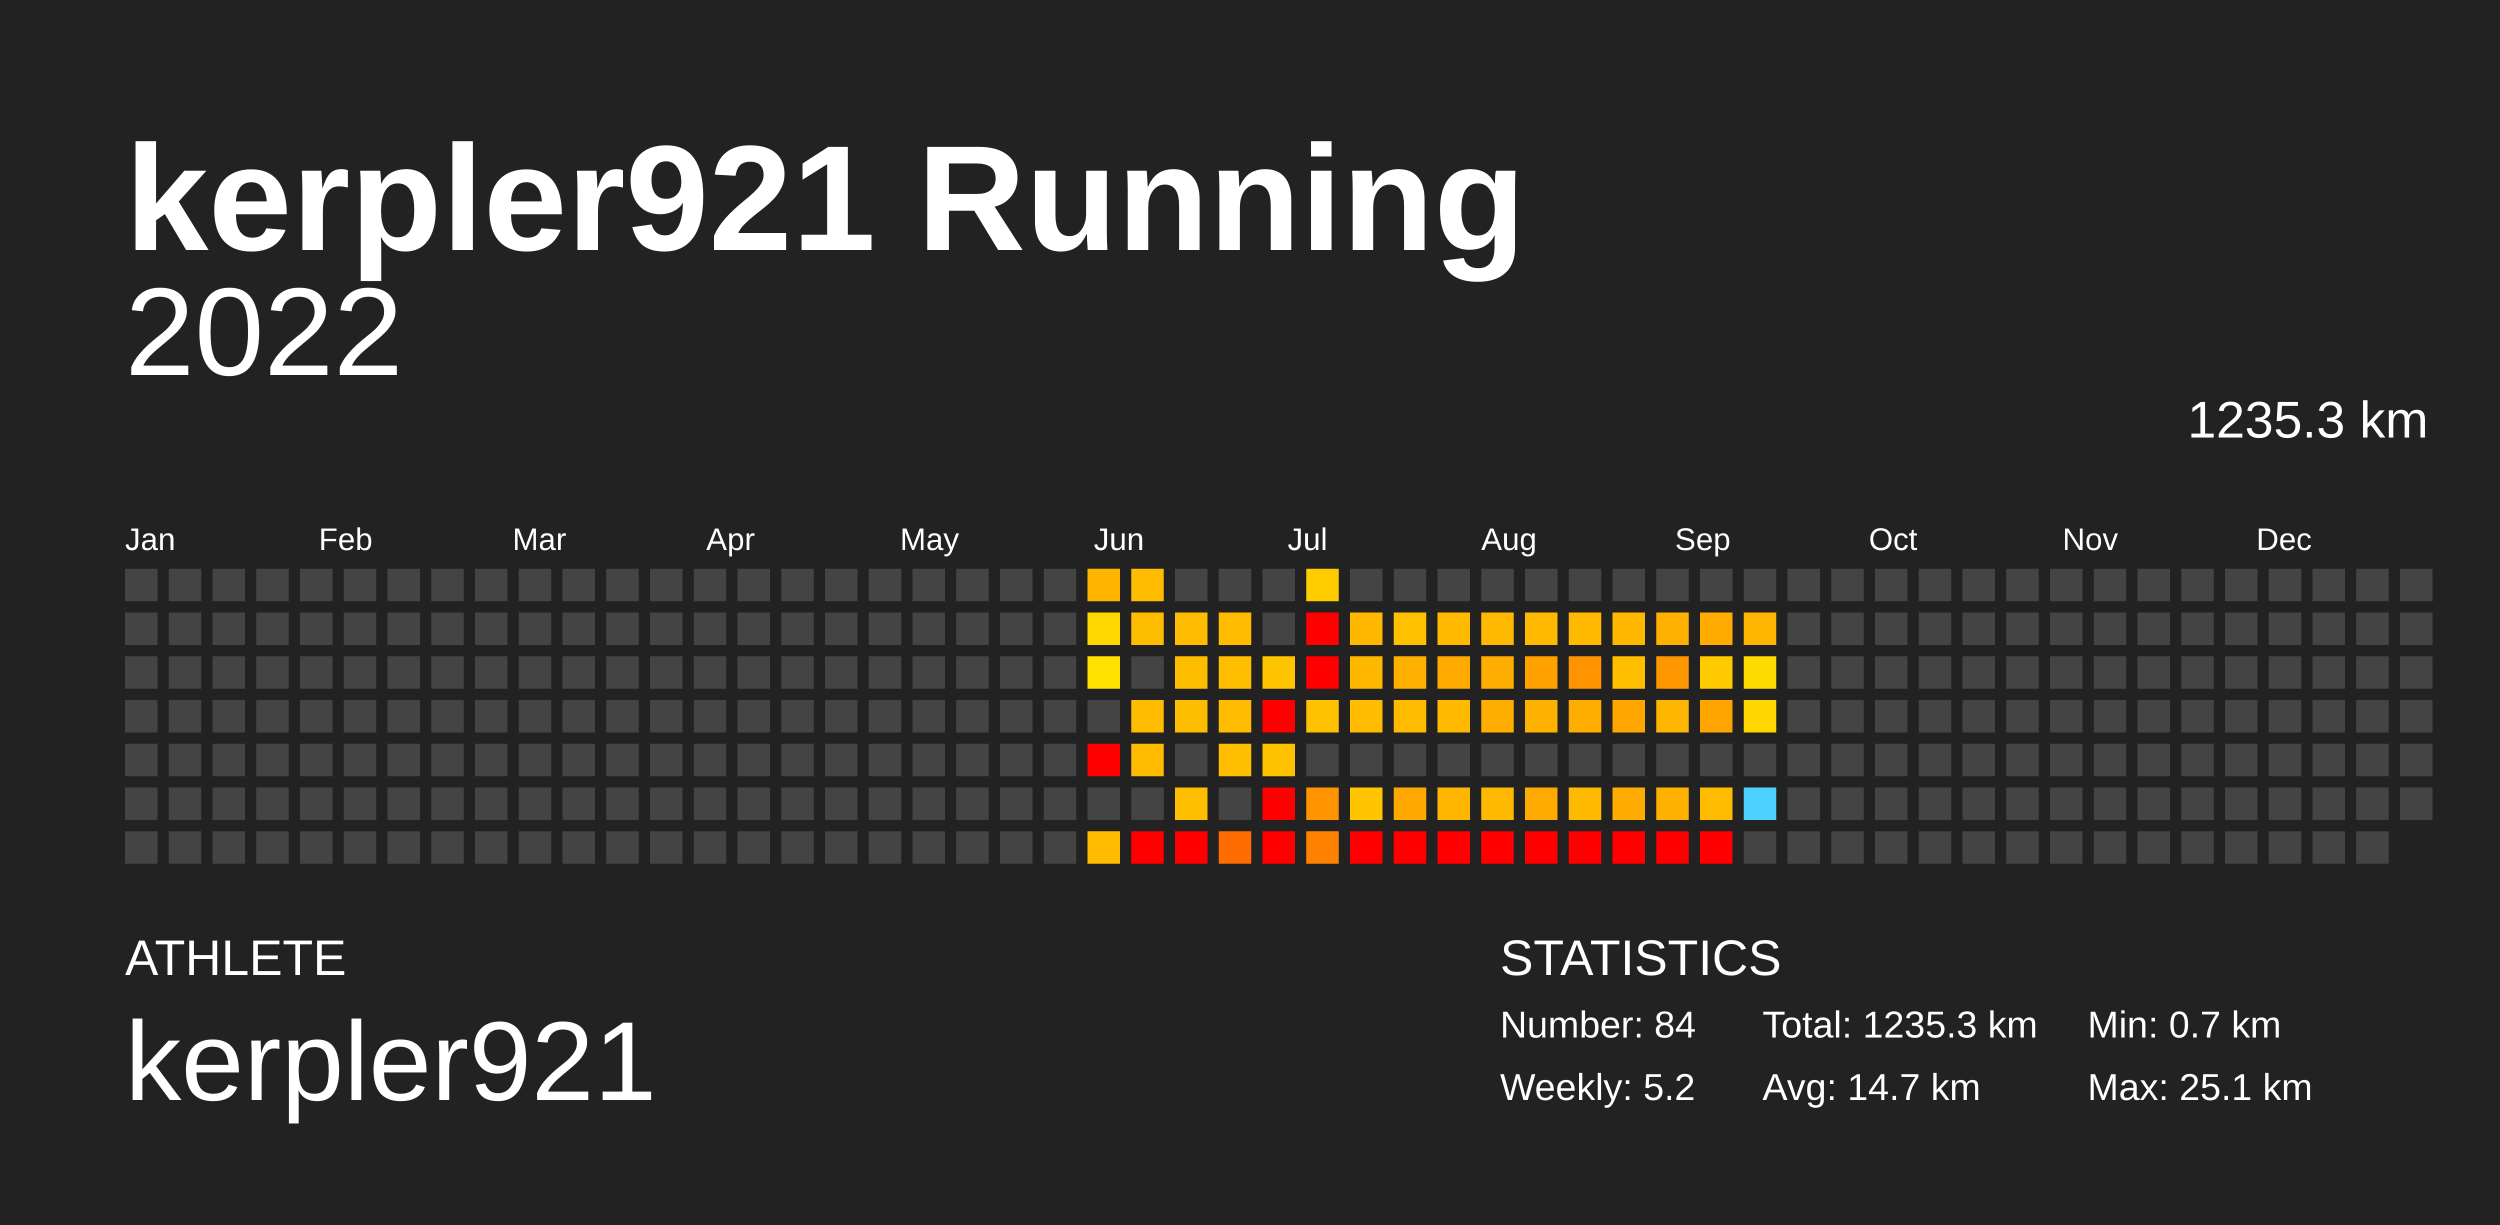
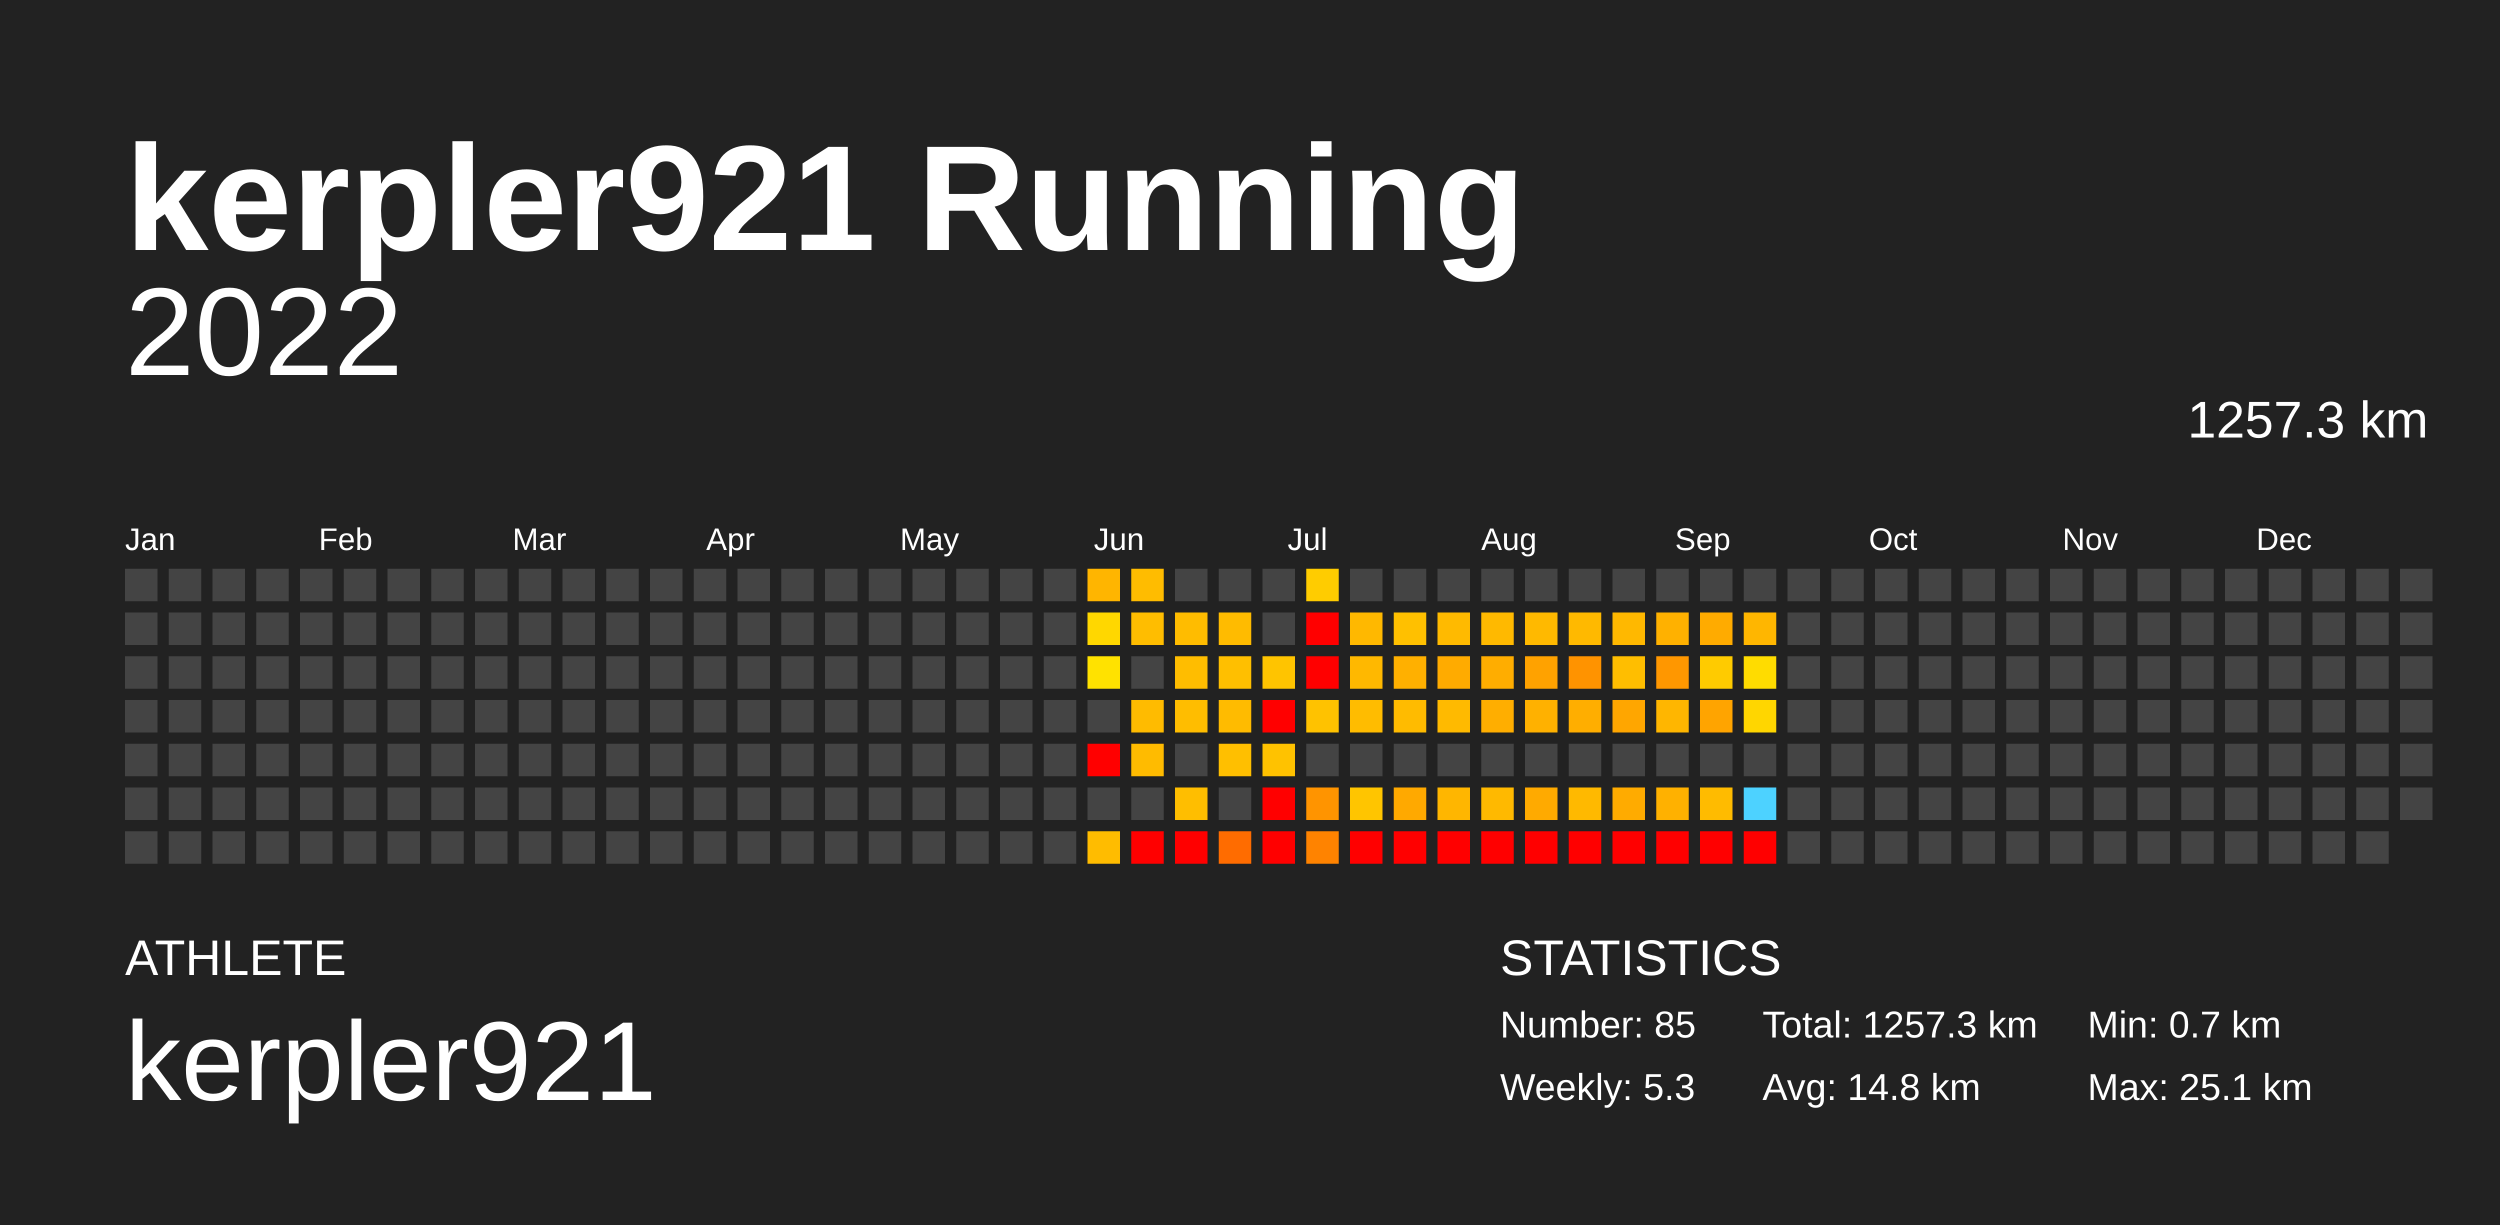
<svg xmlns="http://www.w3.org/2000/svg" baseProfile="full" height="98mm" version="1.1" viewBox="0,0,200,98" width="200mm">
  <defs />
  <rect fill="#222222" height="98" width="200" x="0" y="0" />
  <text fill="#FFFFFF" style="font-size:12px; font-family:Arial; font-weight:bold;" x="10" y="20">kerpler921 Running</text>
  <text fill="#FFFFFF" style="font-size:4px; font-family:Arial" x="10" y="78">ATHLETE</text>
  <text fill="#FFFFFF" style="font-size:9px; font-family:Arial" x="10" y="88">kerpler921</text>
  <text fill="#FFFFFF" style="font-size:4px; font-family:Arial" x="120" y="78">STATISTICS</text>
-   <text fill="#FFFFFF" style="font-size:3px; font-family:Arial" x="120" y="83">Number: 84</text>
-   <text fill="#FFFFFF" style="font-size:3px; font-family:Arial" x="120" y="88">Weekly: 5.2</text>
-   <text fill="#FFFFFF" style="font-size:3px; font-family:Arial" x="141" y="83">Total: 1235.3 km</text>
-   <text fill="#FFFFFF" style="font-size:3px; font-family:Arial" x="141" y="88">Avg: 14.7 km</text>
+   <text fill="#FFFFFF" style="font-size:3px; font-family:Arial" x="120" y="83">Number: 85</text>
+   <text fill="#FFFFFF" style="font-size:3px; font-family:Arial" x="120" y="88">Weekly: 5.3</text>
+   <text fill="#FFFFFF" style="font-size:3px; font-family:Arial" x="141" y="83">Total: 1257.3 km</text>
+   <text fill="#FFFFFF" style="font-size:3px; font-family:Arial" x="141" y="88">Avg: 14.8 km</text>
  <text fill="#FFFFFF" style="font-size:3px; font-family:Arial" x="167" y="83">Min: 0.7 km</text>
  <text fill="#FFFFFF" style="font-size:3px; font-family:Arial" x="167" y="88">Max: 25.1 km</text>
  <text alignment-baseline="hanging" fill="#FFFFFF" style="font-size:10.0px; font-family:Arial;" x="10" y="30">2022</text>
-   <text alignment-baseline="hanging" fill="#FFFFFF" style="font-size:4.125px; font-family:Arial;" x="175" y="35">1235.3 km</text>
+   <text alignment-baseline="hanging" fill="#FFFFFF" style="font-size:4.125px; font-family:Arial;" x="175" y="35">1257.3 km</text>
  <text fill="#FFFFFF" style="font-size:2.5px; font-family:Arial" x="10.0" y="44">Jan</text>
  <text fill="#FFFFFF" style="font-size:2.5px; font-family:Arial" x="25.5" y="44">Feb</text>
  <text fill="#FFFFFF" style="font-size:2.5px; font-family:Arial" x="41.0" y="44">Mar</text>
  <text fill="#FFFFFF" style="font-size:2.5px; font-family:Arial" x="56.5" y="44">Apr</text>
  <text fill="#FFFFFF" style="font-size:2.5px; font-family:Arial" x="72.0" y="44">May</text>
  <text fill="#FFFFFF" style="font-size:2.5px; font-family:Arial" x="87.5" y="44">Jun</text>
  <text fill="#FFFFFF" style="font-size:2.5px; font-family:Arial" x="103.0" y="44">Jul</text>
  <text fill="#FFFFFF" style="font-size:2.5px; font-family:Arial" x="118.5" y="44">Aug</text>
  <text fill="#FFFFFF" style="font-size:2.5px; font-family:Arial" x="134.0" y="44">Sep</text>
  <text fill="#FFFFFF" style="font-size:2.5px; font-family:Arial" x="149.5" y="44">Oct</text>
  <text fill="#FFFFFF" style="font-size:2.5px; font-family:Arial" x="165.0" y="44">Nov</text>
  <text fill="#FFFFFF" style="font-size:2.5px; font-family:Arial" x="180.5" y="44">Dec</text>
  <rect fill="#444444" height="2.6" width="2.6" x="10.0" y="45.5" />
  <rect fill="#444444" height="2.6" width="2.6" x="10.0" y="49.0" />
  <rect fill="#444444" height="2.6" width="2.6" x="10.0" y="52.5" />
  <rect fill="#444444" height="2.6" width="2.6" x="10.0" y="56.0" />
  <rect fill="#444444" height="2.6" width="2.6" x="10.0" y="59.5" />
  <rect fill="#444444" height="2.6" width="2.6" x="10.0" y="63.0" />
  <rect fill="#444444" height="2.6" width="2.6" x="10.0" y="66.5" />
  <rect fill="#444444" height="2.6" width="2.6" x="13.5" y="45.5" />
  <rect fill="#444444" height="2.6" width="2.6" x="13.5" y="49.0" />
  <rect fill="#444444" height="2.6" width="2.6" x="13.5" y="52.5" />
  <rect fill="#444444" height="2.6" width="2.6" x="13.5" y="56.0" />
  <rect fill="#444444" height="2.6" width="2.6" x="13.5" y="59.5" />
  <rect fill="#444444" height="2.6" width="2.6" x="13.5" y="63.0" />
  <rect fill="#444444" height="2.6" width="2.6" x="13.5" y="66.5" />
  <rect fill="#444444" height="2.6" width="2.6" x="17.0" y="45.5" />
  <rect fill="#444444" height="2.6" width="2.6" x="17.0" y="49.0" />
  <rect fill="#444444" height="2.6" width="2.6" x="17.0" y="52.5" />
  <rect fill="#444444" height="2.6" width="2.6" x="17.0" y="56.0" />
  <rect fill="#444444" height="2.6" width="2.6" x="17.0" y="59.5" />
  <rect fill="#444444" height="2.6" width="2.6" x="17.0" y="63.0" />
  <rect fill="#444444" height="2.6" width="2.6" x="17.0" y="66.5" />
  <rect fill="#444444" height="2.6" width="2.6" x="20.5" y="45.5" />
  <rect fill="#444444" height="2.6" width="2.6" x="20.5" y="49.0" />
  <rect fill="#444444" height="2.6" width="2.6" x="20.5" y="52.5" />
  <rect fill="#444444" height="2.6" width="2.6" x="20.5" y="56.0" />
  <rect fill="#444444" height="2.6" width="2.6" x="20.5" y="59.5" />
  <rect fill="#444444" height="2.6" width="2.6" x="20.5" y="63.0" />
  <rect fill="#444444" height="2.6" width="2.6" x="20.5" y="66.5" />
  <rect fill="#444444" height="2.6" width="2.6" x="24.0" y="45.5" />
  <rect fill="#444444" height="2.6" width="2.6" x="24.0" y="49.0" />
  <rect fill="#444444" height="2.6" width="2.6" x="24.0" y="52.5" />
  <rect fill="#444444" height="2.6" width="2.6" x="24.0" y="56.0" />
  <rect fill="#444444" height="2.6" width="2.6" x="24.0" y="59.5" />
  <rect fill="#444444" height="2.6" width="2.6" x="24.0" y="63.0" />
  <rect fill="#444444" height="2.6" width="2.6" x="24.0" y="66.5" />
  <rect fill="#444444" height="2.6" width="2.6" x="27.5" y="45.5" />
  <rect fill="#444444" height="2.6" width="2.6" x="27.5" y="49.0" />
  <rect fill="#444444" height="2.6" width="2.6" x="27.5" y="52.5" />
  <rect fill="#444444" height="2.6" width="2.6" x="27.5" y="56.0" />
  <rect fill="#444444" height="2.6" width="2.6" x="27.5" y="59.5" />
  <rect fill="#444444" height="2.6" width="2.6" x="27.5" y="63.0" />
  <rect fill="#444444" height="2.6" width="2.6" x="27.5" y="66.5" />
  <rect fill="#444444" height="2.6" width="2.6" x="31.0" y="45.5" />
  <rect fill="#444444" height="2.6" width="2.6" x="31.0" y="49.0" />
  <rect fill="#444444" height="2.6" width="2.6" x="31.0" y="52.5" />
  <rect fill="#444444" height="2.6" width="2.6" x="31.0" y="56.0" />
  <rect fill="#444444" height="2.6" width="2.6" x="31.0" y="59.5" />
  <rect fill="#444444" height="2.6" width="2.6" x="31.0" y="63.0" />
  <rect fill="#444444" height="2.6" width="2.6" x="31.0" y="66.5" />
  <rect fill="#444444" height="2.6" width="2.6" x="34.5" y="45.5" />
  <rect fill="#444444" height="2.6" width="2.6" x="34.5" y="49.0" />
  <rect fill="#444444" height="2.6" width="2.6" x="34.5" y="52.5" />
  <rect fill="#444444" height="2.6" width="2.6" x="34.5" y="56.0" />
  <rect fill="#444444" height="2.6" width="2.6" x="34.5" y="59.5" />
  <rect fill="#444444" height="2.6" width="2.6" x="34.5" y="63.0" />
  <rect fill="#444444" height="2.6" width="2.6" x="34.5" y="66.5" />
  <rect fill="#444444" height="2.6" width="2.6" x="38.0" y="45.5" />
  <rect fill="#444444" height="2.6" width="2.6" x="38.0" y="49.0" />
  <rect fill="#444444" height="2.6" width="2.6" x="38.0" y="52.5" />
  <rect fill="#444444" height="2.6" width="2.6" x="38.0" y="56.0" />
  <rect fill="#444444" height="2.6" width="2.6" x="38.0" y="59.5" />
  <rect fill="#444444" height="2.6" width="2.6" x="38.0" y="63.0" />
  <rect fill="#444444" height="2.6" width="2.6" x="38.0" y="66.5" />
  <rect fill="#444444" height="2.6" width="2.6" x="41.5" y="45.5" />
  <rect fill="#444444" height="2.6" width="2.6" x="41.5" y="49.0" />
  <rect fill="#444444" height="2.6" width="2.6" x="41.5" y="52.5" />
  <rect fill="#444444" height="2.6" width="2.6" x="41.5" y="56.0" />
  <rect fill="#444444" height="2.6" width="2.6" x="41.5" y="59.5" />
  <rect fill="#444444" height="2.6" width="2.6" x="41.5" y="63.0" />
  <rect fill="#444444" height="2.6" width="2.6" x="41.5" y="66.5" />
  <rect fill="#444444" height="2.6" width="2.6" x="45.0" y="45.5" />
  <rect fill="#444444" height="2.6" width="2.6" x="45.0" y="49.0" />
  <rect fill="#444444" height="2.6" width="2.6" x="45.0" y="52.5" />
  <rect fill="#444444" height="2.6" width="2.6" x="45.0" y="56.0" />
  <rect fill="#444444" height="2.6" width="2.6" x="45.0" y="59.5" />
  <rect fill="#444444" height="2.6" width="2.6" x="45.0" y="63.0" />
  <rect fill="#444444" height="2.6" width="2.6" x="45.0" y="66.5" />
  <rect fill="#444444" height="2.6" width="2.6" x="48.5" y="45.5" />
  <rect fill="#444444" height="2.6" width="2.6" x="48.5" y="49.0" />
  <rect fill="#444444" height="2.6" width="2.6" x="48.5" y="52.5" />
  <rect fill="#444444" height="2.6" width="2.6" x="48.5" y="56.0" />
  <rect fill="#444444" height="2.6" width="2.6" x="48.5" y="59.5" />
  <rect fill="#444444" height="2.6" width="2.6" x="48.5" y="63.0" />
  <rect fill="#444444" height="2.6" width="2.6" x="48.5" y="66.5" />
  <rect fill="#444444" height="2.6" width="2.6" x="52.0" y="45.5" />
  <rect fill="#444444" height="2.6" width="2.6" x="52.0" y="49.0" />
  <rect fill="#444444" height="2.6" width="2.6" x="52.0" y="52.5" />
  <rect fill="#444444" height="2.6" width="2.6" x="52.0" y="56.0" />
  <rect fill="#444444" height="2.6" width="2.6" x="52.0" y="59.5" />
  <rect fill="#444444" height="2.6" width="2.6" x="52.0" y="63.0" />
  <rect fill="#444444" height="2.6" width="2.6" x="52.0" y="66.5" />
  <rect fill="#444444" height="2.6" width="2.6" x="55.5" y="45.5" />
  <rect fill="#444444" height="2.6" width="2.6" x="55.5" y="49.0" />
  <rect fill="#444444" height="2.6" width="2.6" x="55.5" y="52.5" />
  <rect fill="#444444" height="2.6" width="2.6" x="55.5" y="56.0" />
  <rect fill="#444444" height="2.6" width="2.6" x="55.5" y="59.5" />
  <rect fill="#444444" height="2.6" width="2.6" x="55.5" y="63.0" />
  <rect fill="#444444" height="2.6" width="2.6" x="55.5" y="66.5" />
  <rect fill="#444444" height="2.6" width="2.6" x="59.0" y="45.5" />
  <rect fill="#444444" height="2.6" width="2.6" x="59.0" y="49.0" />
  <rect fill="#444444" height="2.6" width="2.6" x="59.0" y="52.5" />
  <rect fill="#444444" height="2.6" width="2.6" x="59.0" y="56.0" />
  <rect fill="#444444" height="2.6" width="2.6" x="59.0" y="59.5" />
  <rect fill="#444444" height="2.6" width="2.6" x="59.0" y="63.0" />
  <rect fill="#444444" height="2.6" width="2.6" x="59.0" y="66.5" />
  <rect fill="#444444" height="2.6" width="2.6" x="62.5" y="45.5" />
  <rect fill="#444444" height="2.6" width="2.6" x="62.5" y="49.0" />
  <rect fill="#444444" height="2.6" width="2.6" x="62.5" y="52.5" />
  <rect fill="#444444" height="2.6" width="2.6" x="62.5" y="56.0" />
  <rect fill="#444444" height="2.6" width="2.6" x="62.5" y="59.5" />
  <rect fill="#444444" height="2.6" width="2.6" x="62.5" y="63.0" />
  <rect fill="#444444" height="2.6" width="2.6" x="62.5" y="66.5" />
  <rect fill="#444444" height="2.6" width="2.6" x="66.0" y="45.5" />
  <rect fill="#444444" height="2.6" width="2.6" x="66.0" y="49.0" />
  <rect fill="#444444" height="2.6" width="2.6" x="66.0" y="52.5" />
  <rect fill="#444444" height="2.6" width="2.6" x="66.0" y="56.0" />
  <rect fill="#444444" height="2.6" width="2.6" x="66.0" y="59.5" />
  <rect fill="#444444" height="2.6" width="2.6" x="66.0" y="63.0" />
  <rect fill="#444444" height="2.6" width="2.6" x="66.0" y="66.5" />
  <rect fill="#444444" height="2.6" width="2.6" x="69.5" y="45.5" />
  <rect fill="#444444" height="2.6" width="2.6" x="69.5" y="49.0" />
  <rect fill="#444444" height="2.6" width="2.6" x="69.5" y="52.5" />
  <rect fill="#444444" height="2.6" width="2.6" x="69.5" y="56.0" />
  <rect fill="#444444" height="2.6" width="2.6" x="69.5" y="59.5" />
  <rect fill="#444444" height="2.6" width="2.6" x="69.5" y="63.0" />
  <rect fill="#444444" height="2.6" width="2.6" x="69.5" y="66.5" />
  <rect fill="#444444" height="2.6" width="2.6" x="73.0" y="45.5" />
  <rect fill="#444444" height="2.6" width="2.6" x="73.0" y="49.0" />
  <rect fill="#444444" height="2.6" width="2.6" x="73.0" y="52.5" />
  <rect fill="#444444" height="2.6" width="2.6" x="73.0" y="56.0" />
  <rect fill="#444444" height="2.6" width="2.6" x="73.0" y="59.5" />
  <rect fill="#444444" height="2.6" width="2.6" x="73.0" y="63.0" />
  <rect fill="#444444" height="2.6" width="2.6" x="73.0" y="66.5" />
  <rect fill="#444444" height="2.6" width="2.6" x="76.5" y="45.5" />
  <rect fill="#444444" height="2.6" width="2.6" x="76.5" y="49.0" />
  <rect fill="#444444" height="2.6" width="2.6" x="76.5" y="52.5" />
  <rect fill="#444444" height="2.6" width="2.6" x="76.5" y="56.0" />
  <rect fill="#444444" height="2.6" width="2.6" x="76.5" y="59.5" />
  <rect fill="#444444" height="2.6" width="2.6" x="76.5" y="63.0" />
  <rect fill="#444444" height="2.6" width="2.6" x="76.5" y="66.5" />
  <rect fill="#444444" height="2.6" width="2.6" x="80.0" y="45.5" />
  <rect fill="#444444" height="2.6" width="2.6" x="80.0" y="49.0" />
  <rect fill="#444444" height="2.6" width="2.6" x="80.0" y="52.5" />
  <rect fill="#444444" height="2.6" width="2.6" x="80.0" y="56.0" />
  <rect fill="#444444" height="2.6" width="2.6" x="80.0" y="59.5" />
  <rect fill="#444444" height="2.6" width="2.6" x="80.0" y="63.0" />
  <rect fill="#444444" height="2.6" width="2.6" x="80.0" y="66.5" />
  <rect fill="#444444" height="2.6" width="2.6" x="83.5" y="45.5" />
  <rect fill="#444444" height="2.6" width="2.6" x="83.5" y="49.0" />
  <rect fill="#444444" height="2.6" width="2.6" x="83.5" y="52.5" />
  <rect fill="#444444" height="2.6" width="2.6" x="83.5" y="56.0" />
  <rect fill="#444444" height="2.6" width="2.6" x="83.5" y="59.5" />
  <rect fill="#444444" height="2.6" width="2.6" x="83.5" y="63.0" />
  <rect fill="#444444" height="2.6" width="2.6" x="83.5" y="66.5" />
  <rect fill="#ffb500" height="2.6" width="2.6" x="87.0" y="45.5" />
  <rect fill="#ffd700" height="2.6" width="2.6" x="87.0" y="49.0" />
  <rect fill="#ffe200" height="2.6" width="2.6" x="87.0" y="52.5" />
  <rect fill="#444444" height="2.6" width="2.6" x="87.0" y="56.0" />
  <rect fill="red" height="2.6" width="2.6" x="87.0" y="59.5" />
  <rect fill="#444444" height="2.6" width="2.6" x="87.0" y="63.0" />
  <rect fill="#ffbc00" height="2.6" width="2.6" x="87.0" y="66.5" />
  <rect fill="#ffbc00" height="2.6" width="2.6" x="90.5" y="45.5" />
  <rect fill="#ffbd00" height="2.6" width="2.6" x="90.5" y="49.0" />
  <rect fill="#444444" height="2.6" width="2.6" x="90.5" y="52.5" />
  <rect fill="#ffbb00" height="2.6" width="2.6" x="90.5" y="56.0" />
  <rect fill="#ffbb00" height="2.6" width="2.6" x="90.5" y="59.5" />
  <rect fill="#444444" height="2.6" width="2.6" x="90.5" y="63.0" />
  <rect fill="red" height="2.6" width="2.6" x="90.5" y="66.5" />
  <rect fill="#444444" height="2.6" width="2.6" x="94.0" y="45.5" />
  <rect fill="#ffbc00" height="2.6" width="2.6" x="94.0" y="49.0" />
  <rect fill="#ffbd00" height="2.6" width="2.6" x="94.0" y="52.5" />
  <rect fill="#ffbd00" height="2.6" width="2.6" x="94.0" y="56.0" />
  <rect fill="#444444" height="2.6" width="2.6" x="94.0" y="59.5" />
  <rect fill="#ffbe00" height="2.6" width="2.6" x="94.0" y="63.0" />
  <rect fill="red" height="2.6" width="2.6" x="94.0" y="66.5" />
  <rect fill="#444444" height="2.6" width="2.6" x="97.5" y="45.5" />
  <rect fill="#ffbb00" height="2.6" width="2.6" x="97.5" y="49.0" />
  <rect fill="#ffbf00" height="2.6" width="2.6" x="97.5" y="52.5" />
  <rect fill="#ffbb00" height="2.6" width="2.6" x="97.5" y="56.0" />
  <rect fill="#ffbf00" height="2.6" width="2.6" x="97.5" y="59.5" />
  <rect fill="#444444" height="2.6" width="2.6" x="97.5" y="63.0" />
  <rect fill="#ff6c00" height="2.6" width="2.6" x="97.5" y="66.5" />
  <rect fill="#444444" height="2.6" width="2.6" x="101.0" y="45.5" />
  <rect fill="#444444" height="2.6" width="2.6" x="101.0" y="49.0" />
  <rect fill="#ffc400" height="2.6" width="2.6" x="101.0" y="52.5" />
  <rect fill="red" height="2.6" width="2.6" x="101.0" y="56.0" />
  <rect fill="#ffc200" height="2.6" width="2.6" x="101.0" y="59.5" />
  <rect fill="red" height="2.6" width="2.6" x="101.0" y="63.0" />
  <rect fill="red" height="2.6" width="2.6" x="101.0" y="66.5" />
  <rect fill="#ffcc00" height="2.6" width="2.6" x="104.5" y="45.5" />
  <rect fill="red" height="2.6" width="2.6" x="104.5" y="49.0" />
  <rect fill="red" height="2.6" width="2.6" x="104.5" y="52.5" />
  <rect fill="#ffc200" height="2.6" width="2.6" x="104.5" y="56.0" />
  <rect fill="#444444" height="2.6" width="2.6" x="104.5" y="59.5" />
  <rect fill="#ff9400" height="2.6" width="2.6" x="104.5" y="63.0" />
  <rect fill="#ff8300" height="2.6" width="2.6" x="104.5" y="66.5" />
  <rect fill="#444444" height="2.6" width="2.6" x="108.0" y="45.5" />
  <rect fill="#ffb800" height="2.6" width="2.6" x="108.0" y="49.0" />
  <rect fill="#ffb800" height="2.6" width="2.6" x="108.0" y="52.5" />
  <rect fill="#ffbc00" height="2.6" width="2.6" x="108.0" y="56.0" />
  <rect fill="#444444" height="2.6" width="2.6" x="108.0" y="59.5" />
  <rect fill="#ffc500" height="2.6" width="2.6" x="108.0" y="63.0" />
  <rect fill="red" height="2.6" width="2.6" x="108.0" y="66.5" />
  <rect fill="#444444" height="2.6" width="2.6" x="111.5" y="45.5" />
  <rect fill="#ffc000" height="2.6" width="2.6" x="111.5" y="49.0" />
  <rect fill="#ffb000" height="2.6" width="2.6" x="111.5" y="52.5" />
  <rect fill="#ffbb00" height="2.6" width="2.6" x="111.5" y="56.0" />
  <rect fill="#444444" height="2.6" width="2.6" x="111.5" y="59.5" />
  <rect fill="#ffa900" height="2.6" width="2.6" x="111.5" y="63.0" />
  <rect fill="red" height="2.6" width="2.6" x="111.5" y="66.5" />
  <rect fill="#444444" height="2.6" width="2.6" x="115.0" y="45.5" />
  <rect fill="#ffba00" height="2.6" width="2.6" x="115.0" y="49.0" />
  <rect fill="#ffab00" height="2.6" width="2.6" x="115.0" y="52.5" />
  <rect fill="#ffba00" height="2.6" width="2.6" x="115.0" y="56.0" />
  <rect fill="#444444" height="2.6" width="2.6" x="115.0" y="59.5" />
  <rect fill="#ffb600" height="2.6" width="2.6" x="115.0" y="63.0" />
  <rect fill="red" height="2.6" width="2.6" x="115.0" y="66.5" />
  <rect fill="#444444" height="2.6" width="2.6" x="118.5" y="45.5" />
  <rect fill="#ffb900" height="2.6" width="2.6" x="118.5" y="49.0" />
  <rect fill="#ffad00" height="2.6" width="2.6" x="118.5" y="52.5" />
  <rect fill="#ffae00" height="2.6" width="2.6" x="118.5" y="56.0" />
  <rect fill="#444444" height="2.6" width="2.6" x="118.5" y="59.5" />
  <rect fill="#ffb900" height="2.6" width="2.6" x="118.5" y="63.0" />
  <rect fill="red" height="2.6" width="2.6" x="118.5" y="66.5" />
  <rect fill="#444444" height="2.6" width="2.6" x="122.0" y="45.5" />
  <rect fill="#ffb900" height="2.6" width="2.6" x="122.0" y="49.0" />
  <rect fill="#ffa200" height="2.6" width="2.6" x="122.0" y="52.5" />
  <rect fill="#ffb100" height="2.6" width="2.6" x="122.0" y="56.0" />
  <rect fill="#444444" height="2.6" width="2.6" x="122.0" y="59.5" />
  <rect fill="#ffaa00" height="2.6" width="2.6" x="122.0" y="63.0" />
  <rect fill="red" height="2.6" width="2.6" x="122.0" y="66.5" />
  <rect fill="#444444" height="2.6" width="2.6" x="125.5" y="45.5" />
  <rect fill="#ffb900" height="2.6" width="2.6" x="125.5" y="49.0" />
  <rect fill="#ff9300" height="2.6" width="2.6" x="125.5" y="52.5" />
  <rect fill="#ffae00" height="2.6" width="2.6" x="125.5" y="56.0" />
  <rect fill="#444444" height="2.6" width="2.6" x="125.5" y="59.5" />
  <rect fill="#ffb900" height="2.6" width="2.6" x="125.5" y="63.0" />
  <rect fill="red" height="2.6" width="2.6" x="125.5" y="66.5" />
  <rect fill="#444444" height="2.6" width="2.6" x="129.0" y="45.5" />
  <rect fill="#ffb800" height="2.6" width="2.6" x="129.0" y="49.0" />
  <rect fill="#ffbe00" height="2.6" width="2.6" x="129.0" y="52.5" />
  <rect fill="#ffa600" height="2.6" width="2.6" x="129.0" y="56.0" />
  <rect fill="#444444" height="2.6" width="2.6" x="129.0" y="59.5" />
  <rect fill="#ffab00" height="2.6" width="2.6" x="129.0" y="63.0" />
  <rect fill="red" height="2.6" width="2.6" x="129.0" y="66.5" />
  <rect fill="#444444" height="2.6" width="2.6" x="132.5" y="45.5" />
  <rect fill="#ffb100" height="2.6" width="2.6" x="132.5" y="49.0" />
  <rect fill="#ff9700" height="2.6" width="2.6" x="132.5" y="52.5" />
  <rect fill="#ffb600" height="2.6" width="2.6" x="132.5" y="56.0" />
  <rect fill="#444444" height="2.6" width="2.6" x="132.5" y="59.5" />
  <rect fill="#ffb100" height="2.6" width="2.6" x="132.5" y="63.0" />
  <rect fill="red" height="2.6" width="2.6" x="132.5" y="66.5" />
  <rect fill="#444444" height="2.6" width="2.6" x="136.0" y="45.5" />
  <rect fill="#ffab00" height="2.6" width="2.6" x="136.0" y="49.0" />
  <rect fill="#ffcb00" height="2.6" width="2.6" x="136.0" y="52.5" />
  <rect fill="#ffa400" height="2.6" width="2.6" x="136.0" y="56.0" />
  <rect fill="#444444" height="2.6" width="2.6" x="136.0" y="59.5" />
  <rect fill="#ffbb00" height="2.6" width="2.6" x="136.0" y="63.0" />
  <rect fill="red" height="2.6" width="2.6" x="136.0" y="66.5" />
  <rect fill="#444444" height="2.6" width="2.6" x="139.5" y="45.5" />
  <rect fill="#ffb600" height="2.6" width="2.6" x="139.5" y="49.0" />
  <rect fill="#ffdc00" height="2.6" width="2.6" x="139.5" y="52.5" />
  <rect fill="#ffd600" height="2.6" width="2.6" x="139.5" y="56.0" />
  <rect fill="#444444" height="2.6" width="2.6" x="139.5" y="59.5" />
  <rect fill="#4dd2ff" height="2.6" width="2.6" x="139.5" y="63.0" />
-   <rect fill="#444444" height="2.6" width="2.6" x="139.5" y="66.5" />
+   <rect fill="red" height="2.6" width="2.6" x="139.5" y="66.5" />
  <rect fill="#444444" height="2.6" width="2.6" x="143.0" y="45.5" />
  <rect fill="#444444" height="2.6" width="2.6" x="143.0" y="49.0" />
  <rect fill="#444444" height="2.6" width="2.6" x="143.0" y="52.5" />
  <rect fill="#444444" height="2.6" width="2.6" x="143.0" y="56.0" />
  <rect fill="#444444" height="2.6" width="2.6" x="143.0" y="59.5" />
  <rect fill="#444444" height="2.6" width="2.6" x="143.0" y="63.0" />
  <rect fill="#444444" height="2.6" width="2.6" x="143.0" y="66.5" />
  <rect fill="#444444" height="2.6" width="2.6" x="146.5" y="45.5" />
  <rect fill="#444444" height="2.6" width="2.6" x="146.5" y="49.0" />
  <rect fill="#444444" height="2.6" width="2.6" x="146.5" y="52.5" />
  <rect fill="#444444" height="2.6" width="2.6" x="146.5" y="56.0" />
  <rect fill="#444444" height="2.6" width="2.6" x="146.5" y="59.5" />
  <rect fill="#444444" height="2.6" width="2.6" x="146.5" y="63.0" />
  <rect fill="#444444" height="2.6" width="2.6" x="146.5" y="66.5" />
  <rect fill="#444444" height="2.6" width="2.6" x="150.0" y="45.5" />
  <rect fill="#444444" height="2.6" width="2.6" x="150.0" y="49.0" />
  <rect fill="#444444" height="2.6" width="2.6" x="150.0" y="52.5" />
  <rect fill="#444444" height="2.6" width="2.6" x="150.0" y="56.0" />
  <rect fill="#444444" height="2.6" width="2.6" x="150.0" y="59.5" />
  <rect fill="#444444" height="2.6" width="2.6" x="150.0" y="63.0" />
  <rect fill="#444444" height="2.6" width="2.6" x="150.0" y="66.5" />
  <rect fill="#444444" height="2.6" width="2.6" x="153.5" y="45.5" />
  <rect fill="#444444" height="2.6" width="2.6" x="153.5" y="49.0" />
  <rect fill="#444444" height="2.6" width="2.6" x="153.5" y="52.5" />
  <rect fill="#444444" height="2.6" width="2.6" x="153.5" y="56.0" />
  <rect fill="#444444" height="2.6" width="2.6" x="153.5" y="59.5" />
  <rect fill="#444444" height="2.6" width="2.6" x="153.5" y="63.0" />
  <rect fill="#444444" height="2.6" width="2.6" x="153.5" y="66.5" />
  <rect fill="#444444" height="2.6" width="2.6" x="157.0" y="45.5" />
  <rect fill="#444444" height="2.6" width="2.6" x="157.0" y="49.0" />
  <rect fill="#444444" height="2.6" width="2.6" x="157.0" y="52.5" />
  <rect fill="#444444" height="2.6" width="2.6" x="157.0" y="56.0" />
  <rect fill="#444444" height="2.6" width="2.6" x="157.0" y="59.5" />
  <rect fill="#444444" height="2.6" width="2.6" x="157.0" y="63.0" />
  <rect fill="#444444" height="2.6" width="2.6" x="157.0" y="66.5" />
  <rect fill="#444444" height="2.6" width="2.6" x="160.5" y="45.5" />
  <rect fill="#444444" height="2.6" width="2.6" x="160.5" y="49.0" />
  <rect fill="#444444" height="2.6" width="2.6" x="160.5" y="52.5" />
  <rect fill="#444444" height="2.6" width="2.6" x="160.5" y="56.0" />
  <rect fill="#444444" height="2.6" width="2.6" x="160.5" y="59.5" />
  <rect fill="#444444" height="2.6" width="2.6" x="160.5" y="63.0" />
  <rect fill="#444444" height="2.6" width="2.6" x="160.5" y="66.5" />
  <rect fill="#444444" height="2.6" width="2.6" x="164.0" y="45.5" />
  <rect fill="#444444" height="2.6" width="2.6" x="164.0" y="49.0" />
  <rect fill="#444444" height="2.6" width="2.6" x="164.0" y="52.5" />
  <rect fill="#444444" height="2.6" width="2.6" x="164.0" y="56.0" />
  <rect fill="#444444" height="2.6" width="2.6" x="164.0" y="59.5" />
  <rect fill="#444444" height="2.6" width="2.6" x="164.0" y="63.0" />
  <rect fill="#444444" height="2.6" width="2.6" x="164.0" y="66.5" />
  <rect fill="#444444" height="2.6" width="2.6" x="167.5" y="45.5" />
  <rect fill="#444444" height="2.6" width="2.6" x="167.5" y="49.0" />
  <rect fill="#444444" height="2.6" width="2.6" x="167.5" y="52.5" />
  <rect fill="#444444" height="2.6" width="2.6" x="167.5" y="56.0" />
  <rect fill="#444444" height="2.6" width="2.6" x="167.5" y="59.5" />
  <rect fill="#444444" height="2.6" width="2.6" x="167.5" y="63.0" />
  <rect fill="#444444" height="2.6" width="2.6" x="167.5" y="66.5" />
  <rect fill="#444444" height="2.6" width="2.6" x="171.0" y="45.5" />
  <rect fill="#444444" height="2.6" width="2.6" x="171.0" y="49.0" />
  <rect fill="#444444" height="2.6" width="2.6" x="171.0" y="52.5" />
  <rect fill="#444444" height="2.6" width="2.6" x="171.0" y="56.0" />
  <rect fill="#444444" height="2.6" width="2.6" x="171.0" y="59.5" />
  <rect fill="#444444" height="2.6" width="2.6" x="171.0" y="63.0" />
  <rect fill="#444444" height="2.6" width="2.6" x="171.0" y="66.5" />
  <rect fill="#444444" height="2.6" width="2.6" x="174.5" y="45.5" />
  <rect fill="#444444" height="2.6" width="2.6" x="174.5" y="49.0" />
  <rect fill="#444444" height="2.6" width="2.6" x="174.5" y="52.5" />
  <rect fill="#444444" height="2.6" width="2.6" x="174.5" y="56.0" />
  <rect fill="#444444" height="2.6" width="2.6" x="174.5" y="59.5" />
  <rect fill="#444444" height="2.6" width="2.6" x="174.5" y="63.0" />
  <rect fill="#444444" height="2.6" width="2.6" x="174.5" y="66.5" />
  <rect fill="#444444" height="2.6" width="2.6" x="178.0" y="45.5" />
  <rect fill="#444444" height="2.6" width="2.6" x="178.0" y="49.0" />
  <rect fill="#444444" height="2.6" width="2.6" x="178.0" y="52.5" />
  <rect fill="#444444" height="2.6" width="2.6" x="178.0" y="56.0" />
  <rect fill="#444444" height="2.6" width="2.6" x="178.0" y="59.5" />
  <rect fill="#444444" height="2.6" width="2.6" x="178.0" y="63.0" />
  <rect fill="#444444" height="2.6" width="2.6" x="178.0" y="66.5" />
  <rect fill="#444444" height="2.6" width="2.6" x="181.5" y="45.5" />
  <rect fill="#444444" height="2.6" width="2.6" x="181.5" y="49.0" />
  <rect fill="#444444" height="2.6" width="2.6" x="181.5" y="52.5" />
  <rect fill="#444444" height="2.6" width="2.6" x="181.5" y="56.0" />
  <rect fill="#444444" height="2.6" width="2.6" x="181.5" y="59.5" />
  <rect fill="#444444" height="2.6" width="2.6" x="181.5" y="63.0" />
  <rect fill="#444444" height="2.6" width="2.6" x="181.5" y="66.5" />
  <rect fill="#444444" height="2.6" width="2.6" x="185.0" y="45.5" />
  <rect fill="#444444" height="2.6" width="2.6" x="185.0" y="49.0" />
  <rect fill="#444444" height="2.6" width="2.6" x="185.0" y="52.5" />
  <rect fill="#444444" height="2.6" width="2.6" x="185.0" y="56.0" />
  <rect fill="#444444" height="2.6" width="2.6" x="185.0" y="59.5" />
  <rect fill="#444444" height="2.6" width="2.6" x="185.0" y="63.0" />
  <rect fill="#444444" height="2.6" width="2.6" x="185.0" y="66.5" />
  <rect fill="#444444" height="2.6" width="2.6" x="188.5" y="45.5" />
  <rect fill="#444444" height="2.6" width="2.6" x="188.5" y="49.0" />
  <rect fill="#444444" height="2.6" width="2.6" x="188.5" y="52.5" />
  <rect fill="#444444" height="2.6" width="2.6" x="188.5" y="56.0" />
  <rect fill="#444444" height="2.6" width="2.6" x="188.5" y="59.5" />
  <rect fill="#444444" height="2.6" width="2.6" x="188.5" y="63.0" />
  <rect fill="#444444" height="2.6" width="2.6" x="188.5" y="66.5" />
  <rect fill="#444444" height="2.6" width="2.6" x="192.0" y="45.5" />
  <rect fill="#444444" height="2.6" width="2.6" x="192.0" y="49.0" />
  <rect fill="#444444" height="2.6" width="2.6" x="192.0" y="52.5" />
  <rect fill="#444444" height="2.6" width="2.6" x="192.0" y="56.0" />
  <rect fill="#444444" height="2.6" width="2.6" x="192.0" y="59.5" />
  <rect fill="#444444" height="2.6" width="2.6" x="192.0" y="63.0" />
</svg>
